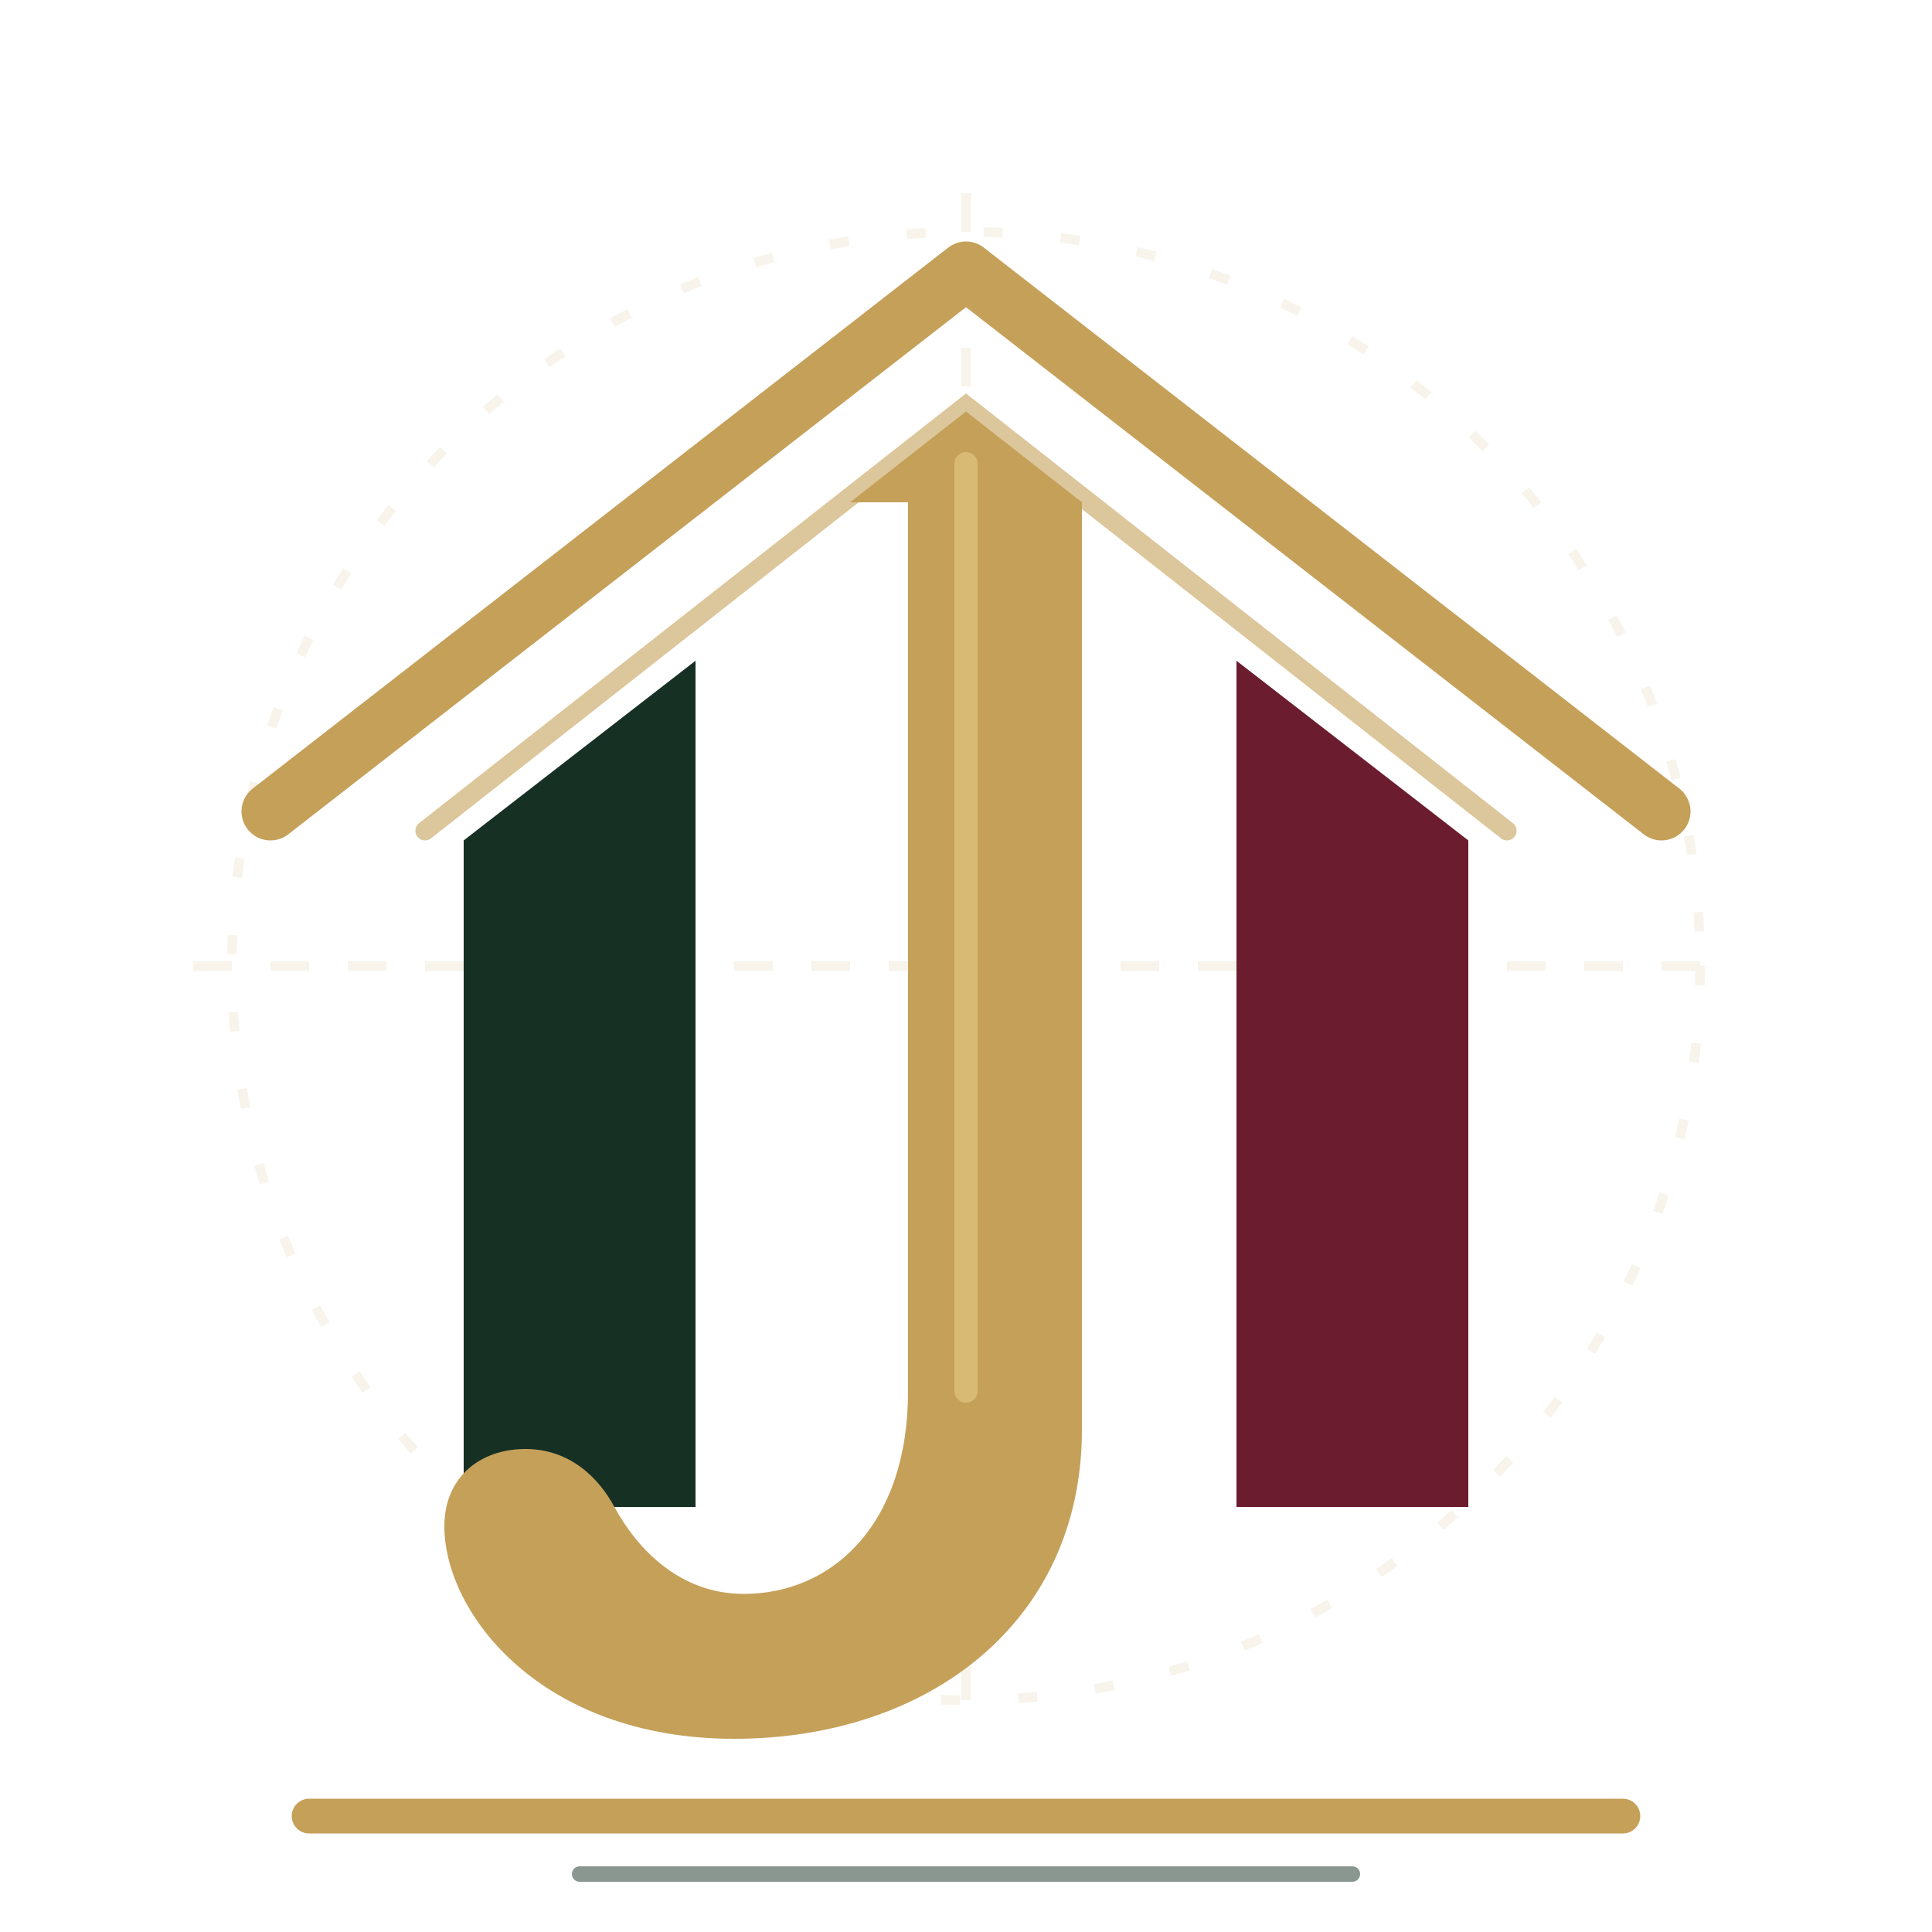
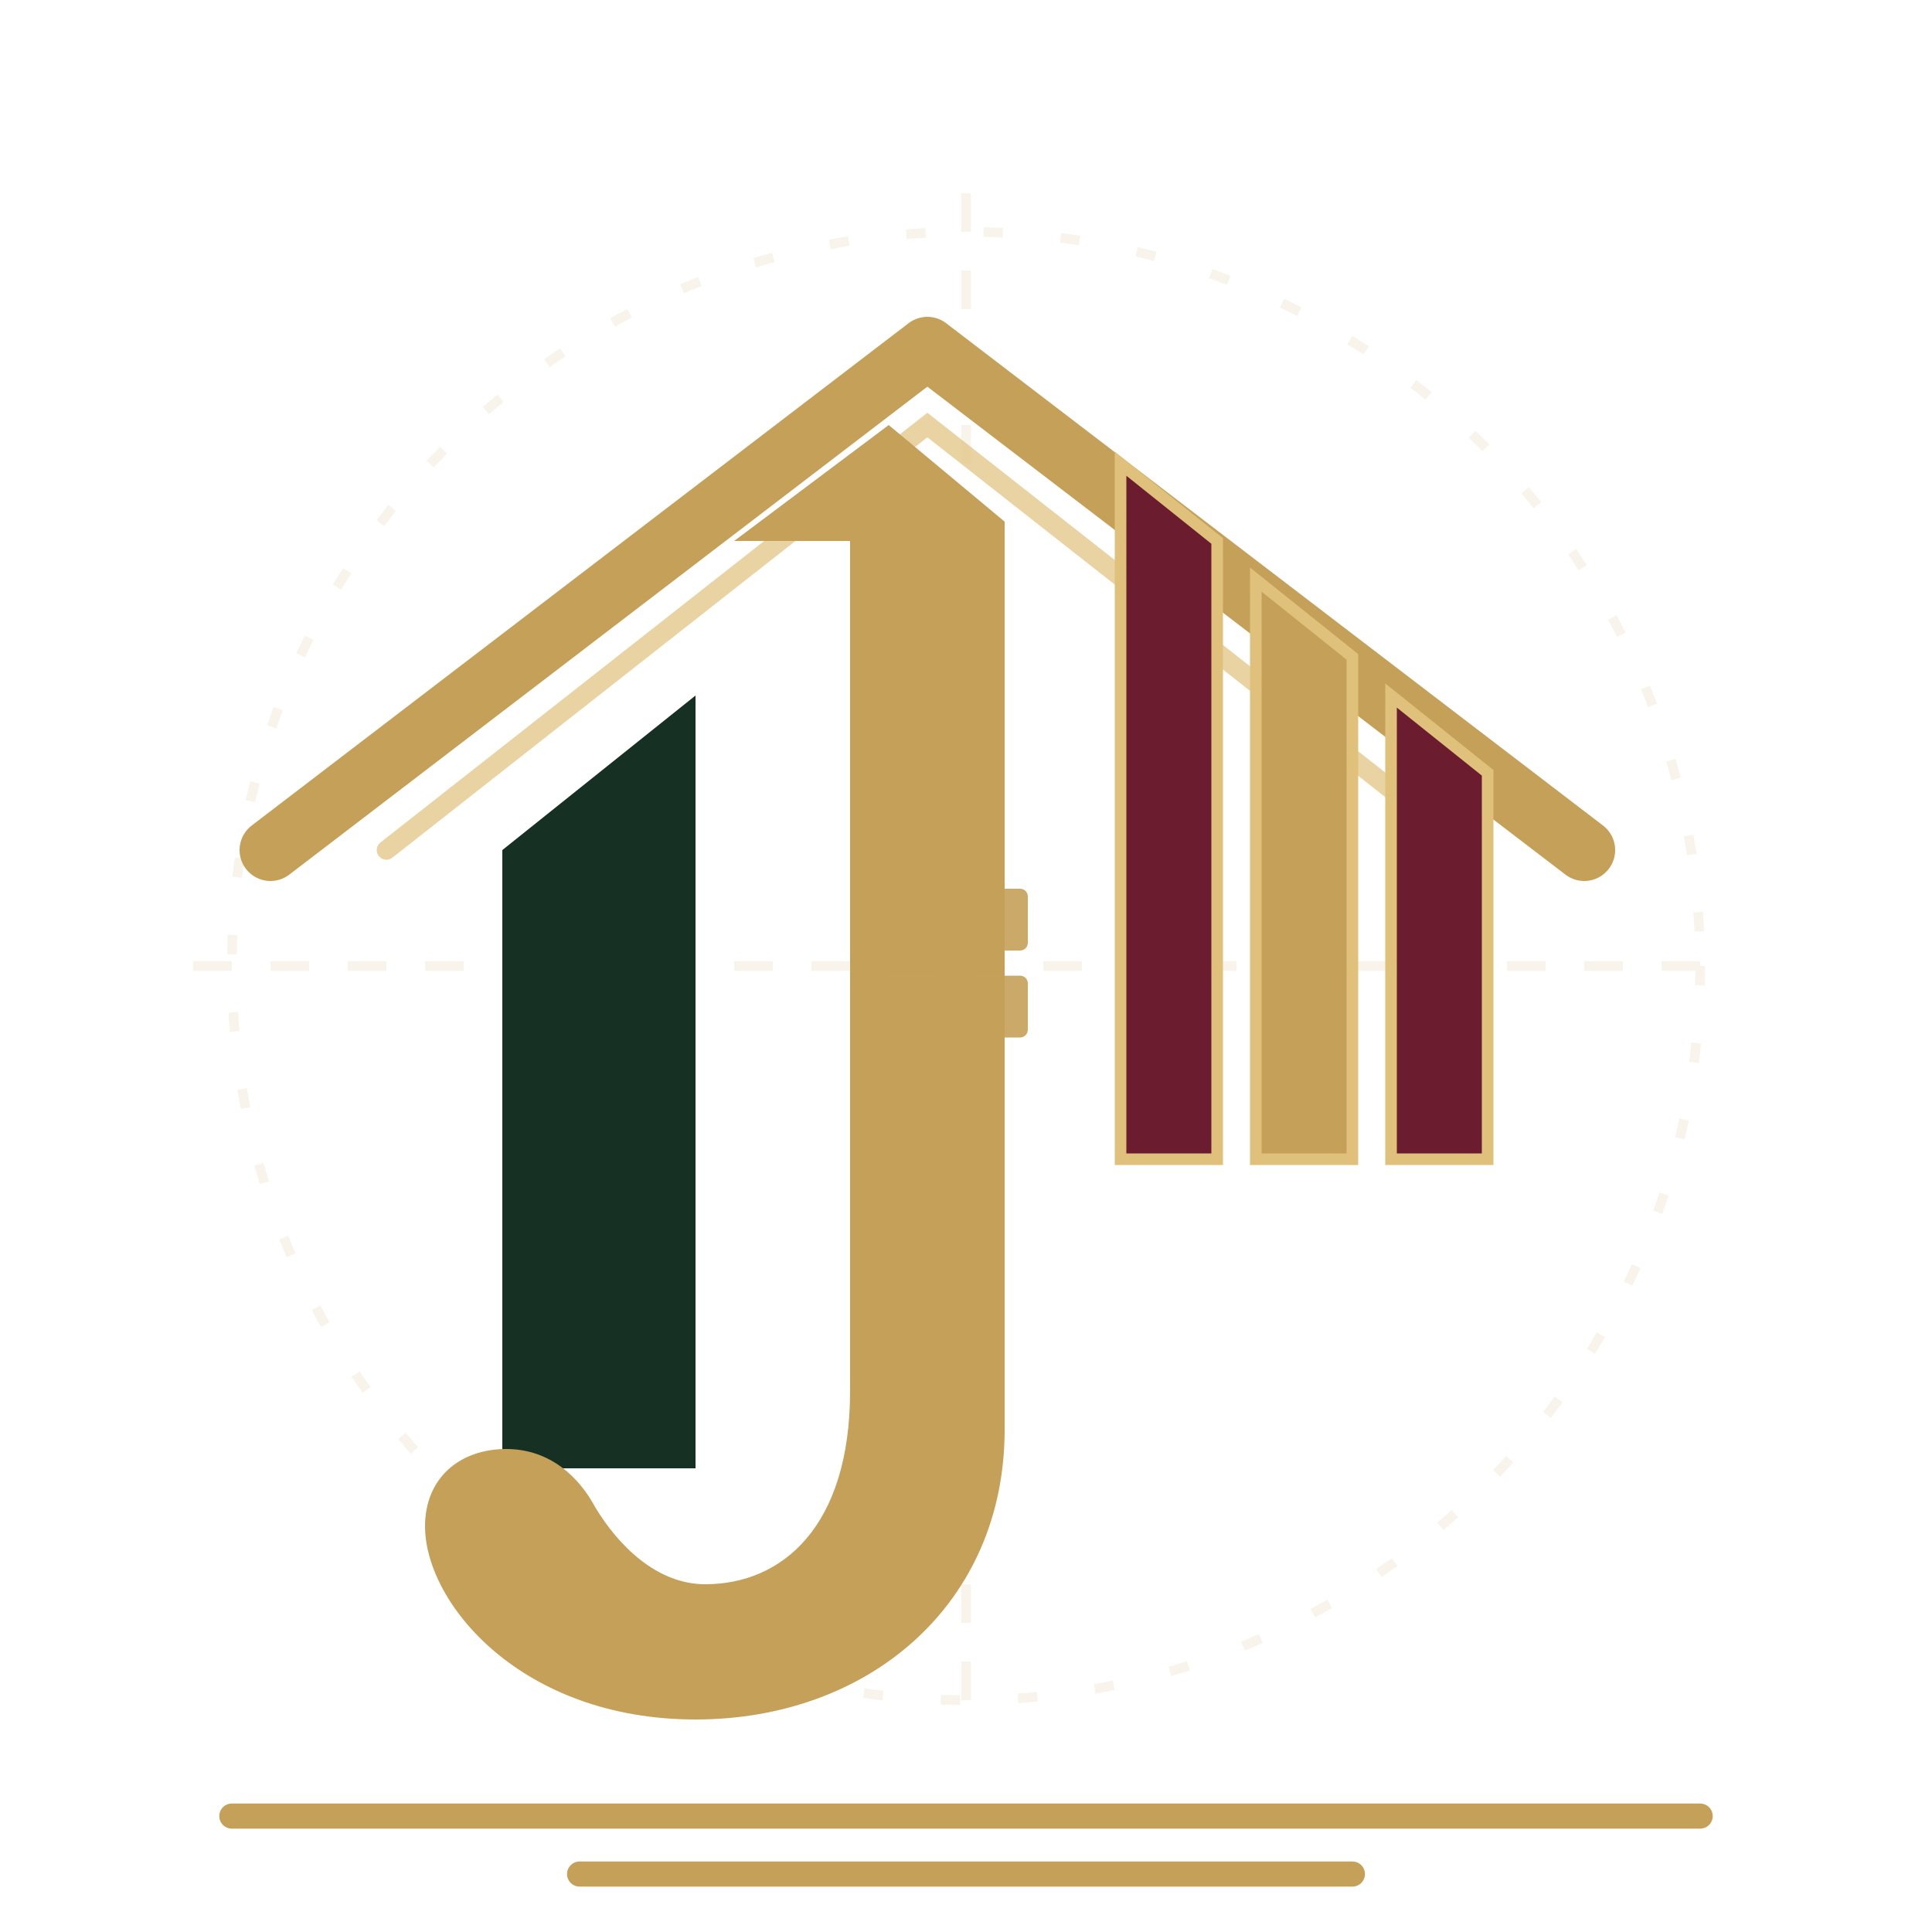
- <svg xmlns="http://www.w3.org/2000/svg" viewBox="0 0 100 100" fill="none" aria-label="JUFAJA Constructions Emblem">
+ <svg xmlns="http://www.w3.org/2000/svg" viewBox="0 0 100 100" fill="none" role="img" aria-labelledby="title">
  <g opacity="0.12" stroke="#c5a059" stroke-width="0.5">
    <line x1="10" y1="50" x2="90" y2="50" stroke-dasharray="2 2" />
    <line x1="50" y1="10" x2="50" y2="90" stroke-dasharray="2 2" />
    <circle cx="50" cy="50" r="38" stroke-dasharray="1 3" />
  </g>
-   <path d="M14 42 L50 14 L86 42" stroke="#c5a059" stroke-width="3" stroke-linecap="round" stroke-linejoin="round" />
-   <path d="M22 43 L50 21 L78 43" stroke="#c5a059" stroke-width="1" stroke-linecap="round" opacity="0.6" />
-   <path d="M24 43.5 L36 34.2 V78 H24 V43.5 Z" fill="#163024" />
-   <path d="M64 34.2 L76 43.5 V78 H64 V34.2 Z" fill="#6b1d2f" />
-   <path d="M44 26 L50 21.3 L56 26 V74 C56 84 48 90 38 90 C28 90 23 83.5 23 79 C23 76.5 24.8 75 27.2 75 C29.5 75 31 76.5 31.8 78 C33 80.2 35.2 82.5 38.5 82.5 C43 82.5 47 79 47 72 V26 Z" fill="#c5a059" />
-   <path d="M50 24 V72" stroke="#dfc17b" stroke-width="1.2" stroke-linecap="round" opacity="0.8" />
-   <line x1="16" y1="94" x2="84" y2="94" stroke="#c5a059" stroke-width="1.8" stroke-linecap="round" />
-   <line x1="30" y1="97" x2="70" y2="97" stroke="#163024" stroke-width="0.8" stroke-linecap="round" opacity="0.5" />
+   <path d="M14 44 48 18 82 44" stroke="#c5a059" stroke-width="3.2" stroke-linecap="round" stroke-linejoin="round" />
+   <path d="M20 44 48 22 76 44" stroke="#dfc17b" stroke-width="1" stroke-linecap="round" opacity=".7" />
+   <path d="M26 44 36 36V76H26V44Z" fill="#163024" />
+   <path d="M38 28 46 22 52 27V74c0 9-7 15-16 15-9 0-14-6-14-10 0-2.5 1.8-4 4.2-4 2.3 0 3.8 1.5 4.6 3 1.2 2 3.2 4 5.7 4 4 0 7.5-3 7.5-10V28Z" fill="#c5a059" />
+   <g fill="#c5a059" opacity=".9">
+     <rect x="45.5" y="46" width="3.2" height="3.2" rx=".4" />
+     <rect x="50" y="46" width="3.2" height="3.2" rx=".4" />
+     <rect x="45.5" y="50.5" width="3.2" height="3.2" rx=".4" />
+     <rect x="50" y="50.5" width="3.2" height="3.2" rx=".4" />
+   </g>
+   <path d="M58 24 63 28V60H58V24Z" fill="#6b1d2f" stroke="#dfc17b" stroke-width=".6" />
+   <path d="M65 30 70 34V60H65V30Z" fill="#c5a059" stroke="#dfc17b" stroke-width=".6" />
+   <path d="M72 36 77 40V60H72V36Z" fill="#6b1d2f" stroke="#dfc17b" stroke-width=".6" />
+   <path d="M12 94H88M30 97H70" stroke="#c5a059" stroke-width="1.3" stroke-linecap="round" />
</svg>
